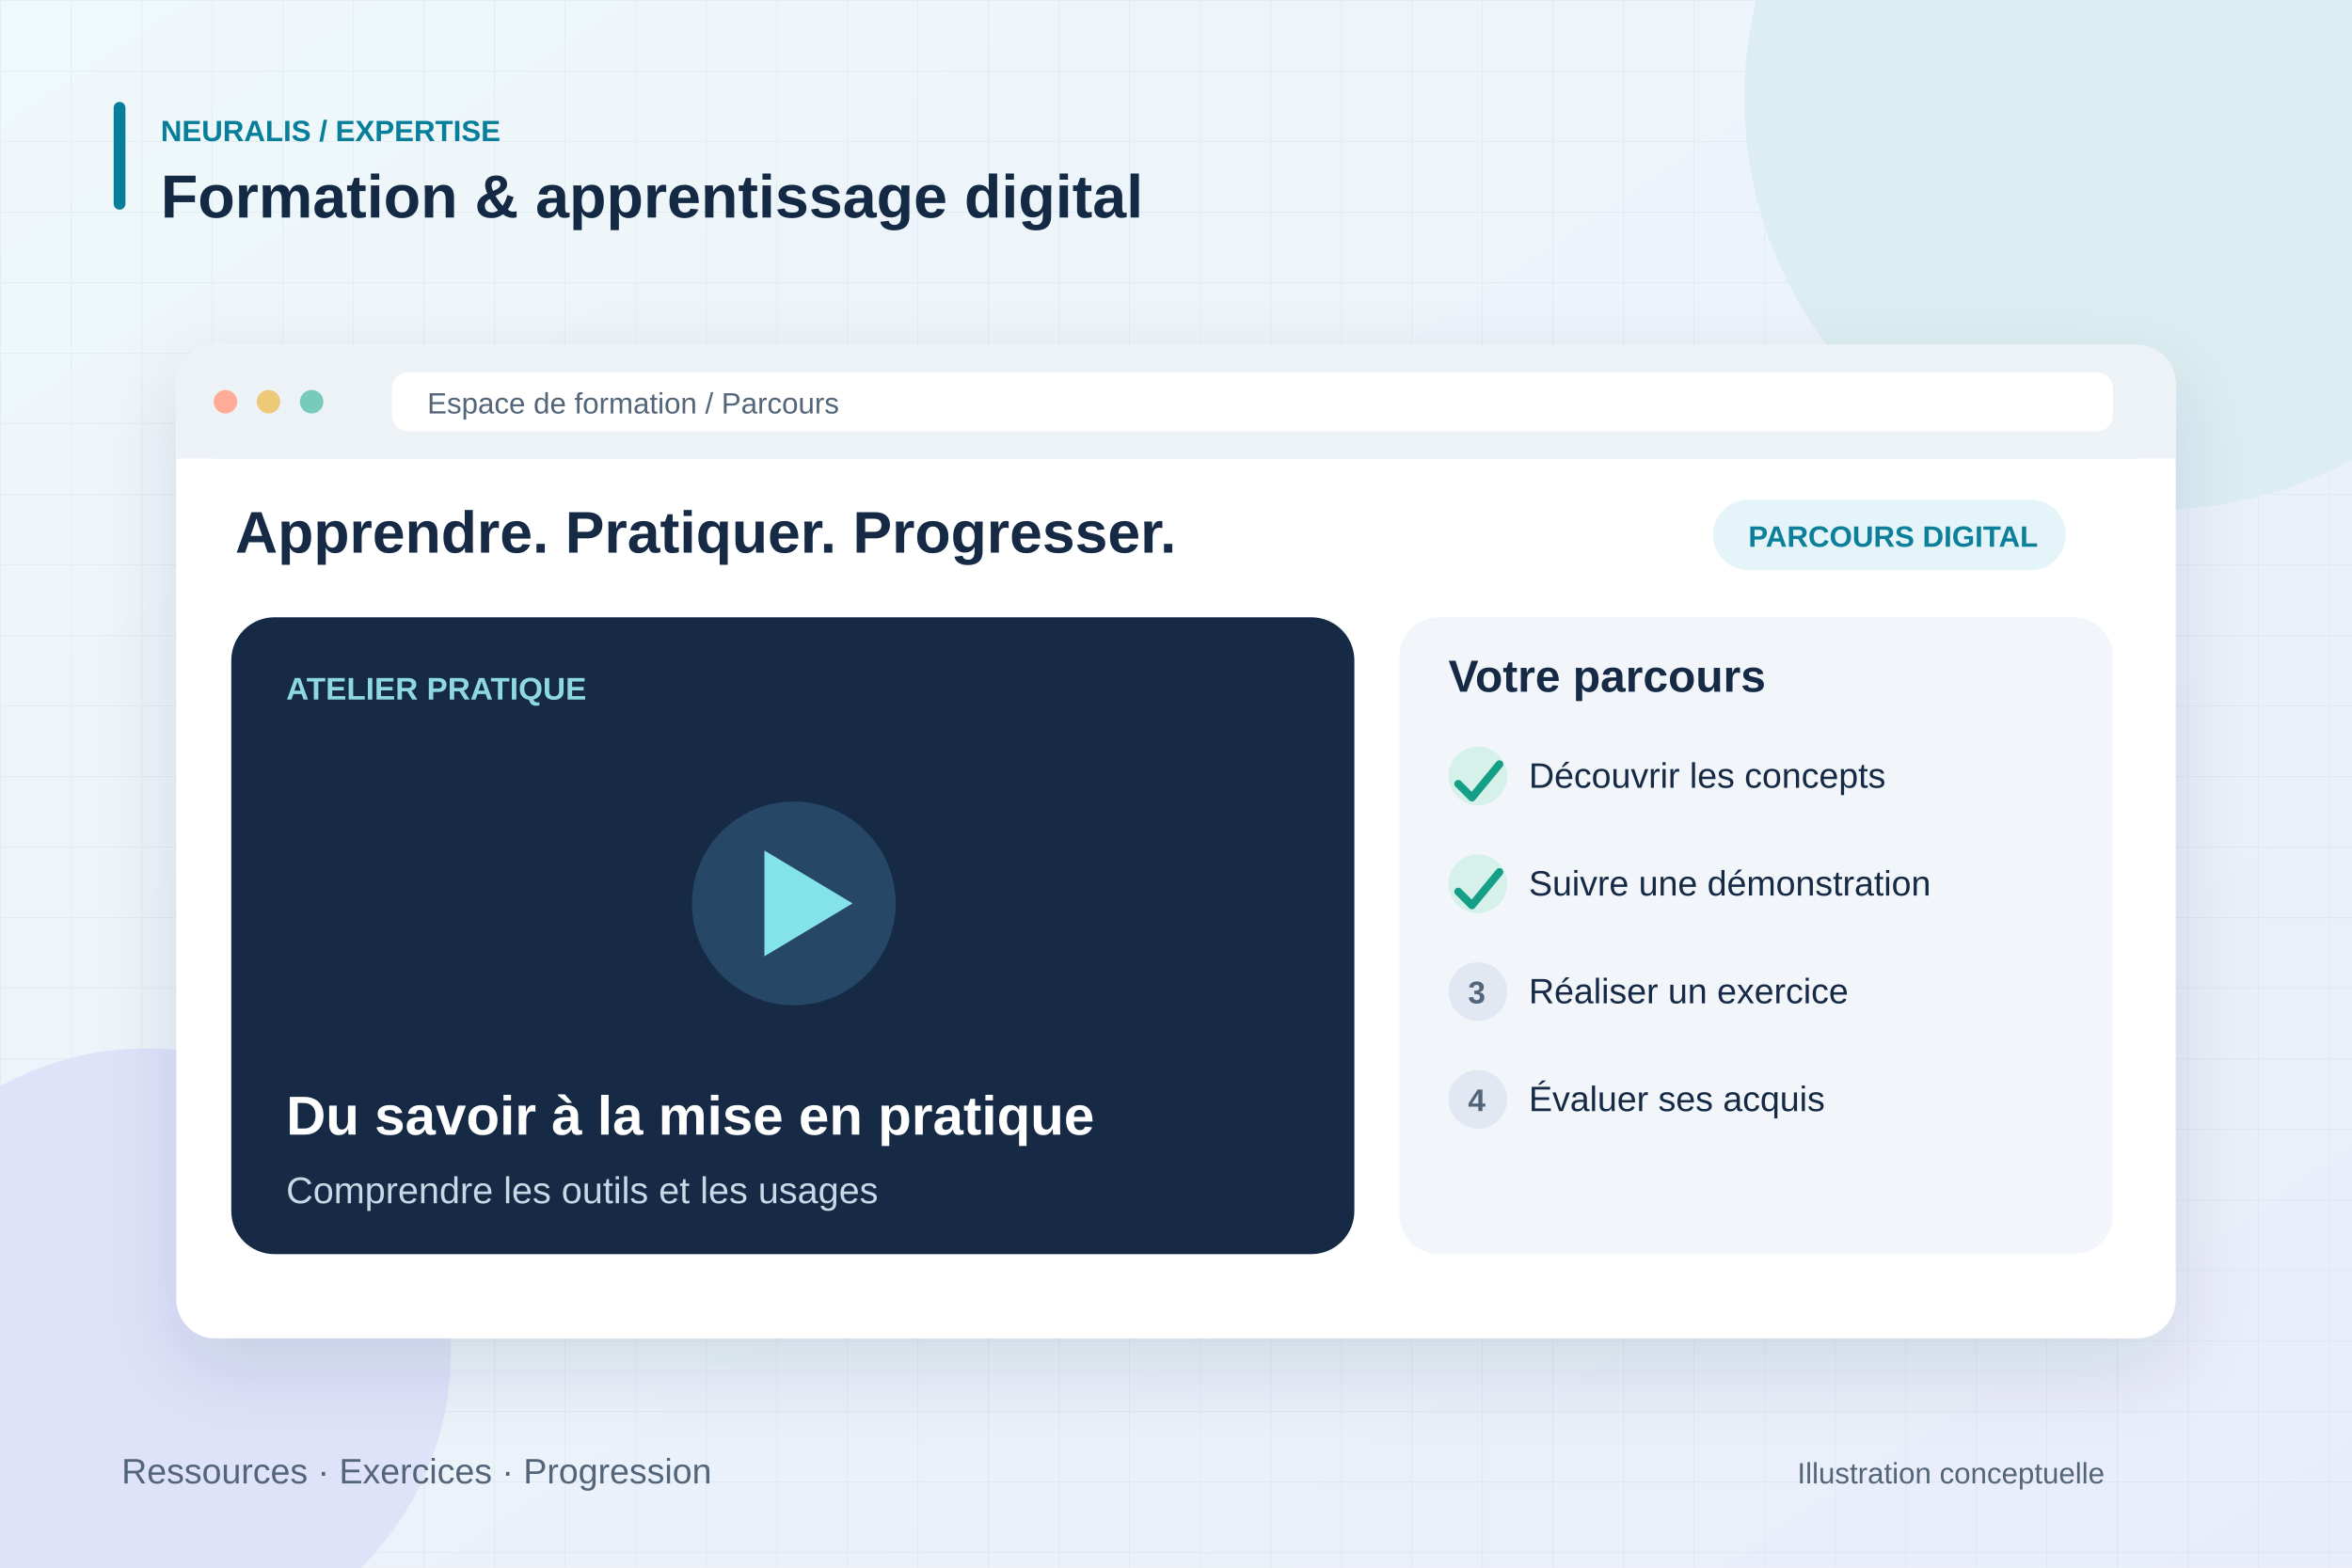
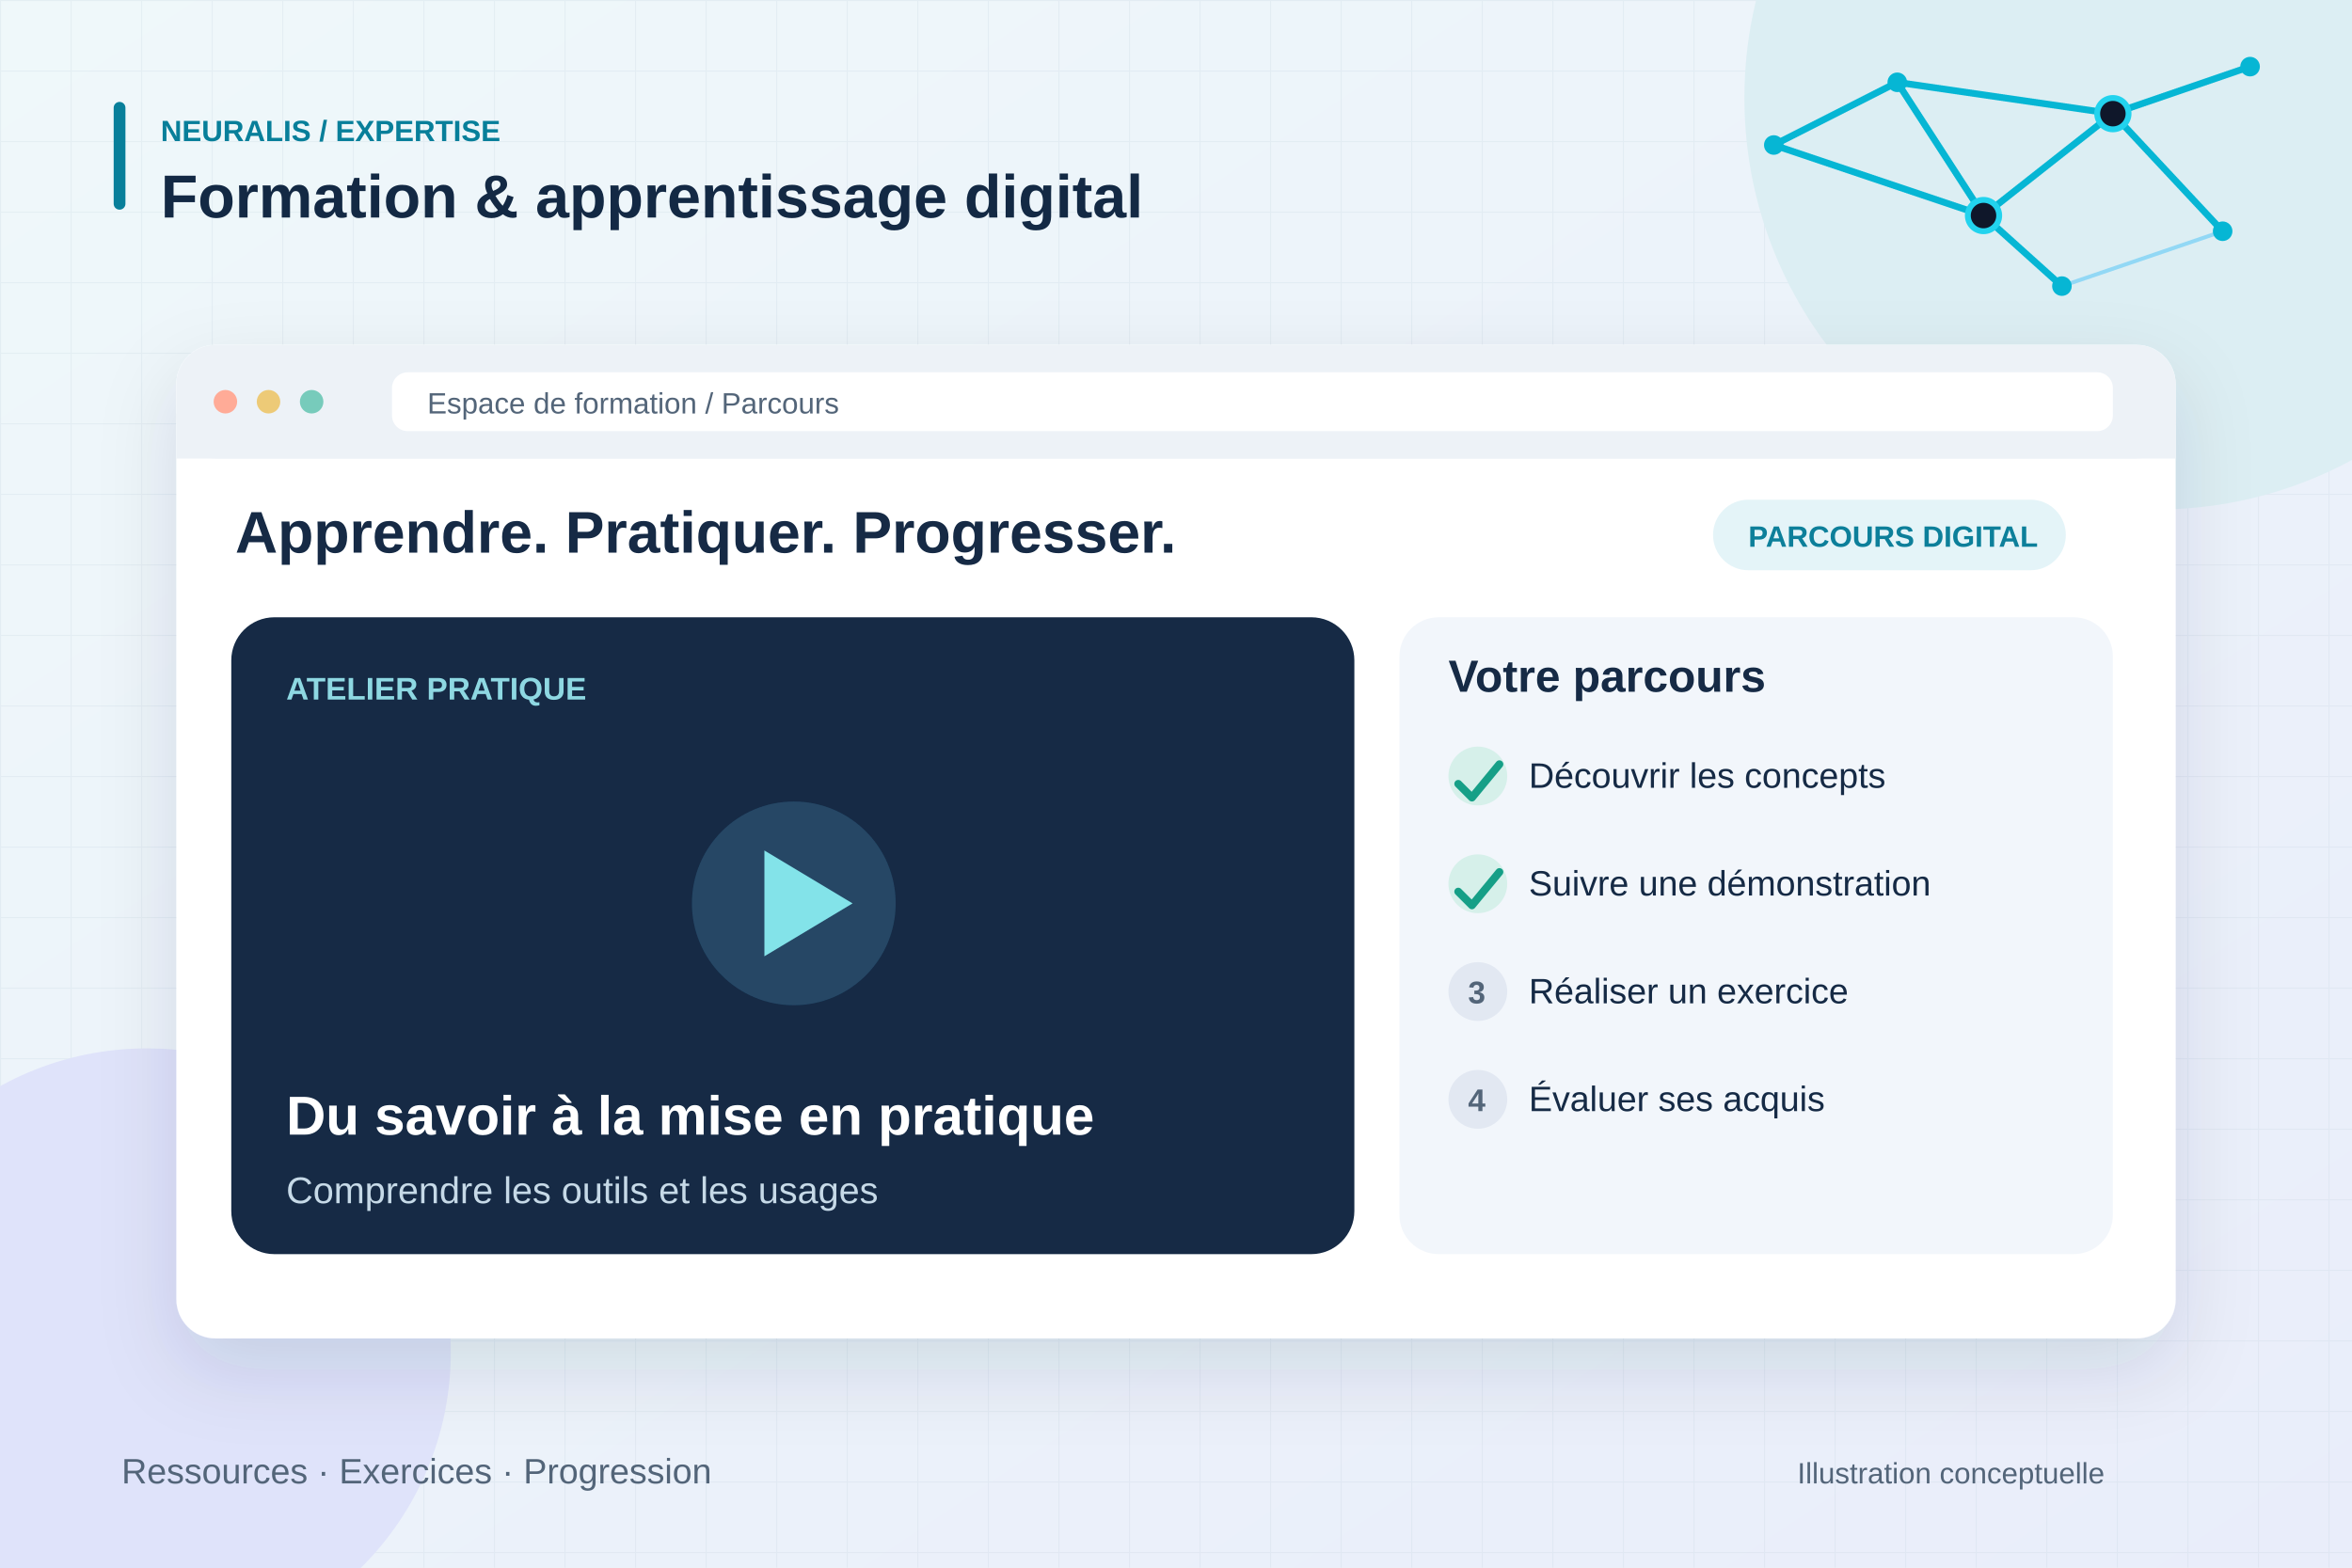
<svg xmlns="http://www.w3.org/2000/svg" width="1200" height="800" viewBox="0 0 1200 800" role="img" aria-labelledby="title desc">
  <defs>
    <linearGradient id="bg" x2="1" y2="1">
      <stop stop-color="#eff8fa" />
      <stop offset="1" stop-color="#e9edfa" />
    </linearGradient>
    <pattern id="grid" width="36" height="36" patternUnits="userSpaceOnUse">
      <path d="M36 0H0V36" fill="none" stroke="#bbcdda" stroke-width="1" opacity=".23" />
    </pattern>
    <filter id="shadow" x="-30%" y="-30%" width="160%" height="170%">
      <feDropShadow dx="0" dy="16" stdDeviation="20" flood-color="#16334c" flood-opacity=".12" />
    </filter>
  </defs>
  <rect x="0" y="0" width="1200" height="800" rx="0" fill="url(#bg)" />
  <rect x="0" y="0" width="1200" height="800" rx="0" fill="url(#grid)" />
  <circle cx="1100" cy="50" r="210" fill="#dceef3" />
  <circle cx="75" cy="690" r="155" fill="#dfe3fa" />
  <rect x="58" y="52" width="6" height="55" rx="3" fill="#087f9a" />
  <text x="82" y="72" font-family="Arial, Helvetica, sans-serif" font-size="15" font-weight="700" fill="#087f9a">NEURALIS / EXPERTISE</text>
  <text x="82" y="111" font-family="Arial, Helvetica, sans-serif" font-size="31" font-weight="700" fill="#132944">Formation &amp; apprentissage digital</text>
  <g filter="url(#shadow)">
    <rect x="90" y="176" width="1020" height="507" rx="20" fill="#fff" />
    <rect x="90" y="176" width="1020" height="58" rx="20" fill="#edf2f7" />
    <rect x="90" y="211" width="1020" height="23" rx="0" fill="#edf2f7" />
    <circle cx="115" cy="205" r="6" fill="#ffab97" />
    <circle cx="137" cy="205" r="6" fill="#edca77" />
    <circle cx="159" cy="205" r="6" fill="#77cbbb" />
    <rect x="200" y="190" width="878" height="30" rx="8" fill="#fff" />
    <text x="218" y="211" font-family="Arial, Helvetica, sans-serif" font-size="15" font-weight="500" fill="#536579">Espace de formation / Parcours</text>
    <text x="120" y="282" font-family="Arial, Helvetica, sans-serif" font-size="30" font-weight="700" fill="#132944">Apprendre. Pratiquer. Progresser.</text>
    <rect x="874" y="255" width="180" height="36" rx="18" fill="#e4f4f8" />
    <text x="892" y="279" font-family="Arial, Helvetica, sans-serif" font-size="15" font-weight="700" fill="#087f9a">PARCOURS DIGITAL</text>
    <rect x="118" y="315" width="573" height="325" rx="22" fill="#132944" />
    <circle cx="405" cy="461" r="52" fill="#254665" />
    <path d="M390 434l45 27-45 27Z" fill="#83e3e9" />
    <text x="146" y="357" font-family="Arial, Helvetica, sans-serif" font-size="16" font-weight="700" fill="#8ed8e2">ATELIER PRATIQUE</text>
    <text x="146" y="579" font-family="Arial, Helvetica, sans-serif" font-size="28" font-weight="700" fill="#fff">Du savoir à la mise en pratique</text>
    <text x="146" y="614" font-family="Arial, Helvetica, sans-serif" font-size="19" font-weight="500" fill="#c6d9e7">Comprendre les outils et les usages</text>
    <rect x="714" y="315" width="364" height="325" rx="20" fill="#f2f6fb" />
    <text x="739" y="353" font-family="Arial, Helvetica, sans-serif" font-size="23" font-weight="700" fill="#132944">Votre parcours</text>
    <circle cx="754" cy="396" r="15" fill="#d6f0ea" />
    <path d="M744 400l7 7 14-17" fill="none" stroke="#169f87" stroke-width="4" stroke-linecap="round" stroke-linejoin="round" />
    <text x="780" y="402" font-family="Arial, Helvetica, sans-serif" font-size="18" font-weight="500" fill="#132944">Découvrir les concepts</text>
    <circle cx="754" cy="451" r="15" fill="#d6f0ea" />
    <path d="M744 455l7 7 14-17" fill="none" stroke="#169f87" stroke-width="4" stroke-linecap="round" stroke-linejoin="round" />
    <text x="780" y="457" font-family="Arial, Helvetica, sans-serif" font-size="18" font-weight="500" fill="#132944">Suivre une démonstration</text>
    <circle cx="754" cy="506" r="15" fill="#e2e8f2" />
    <text x="749" y="512" font-family="Arial, Helvetica, sans-serif" font-size="16" font-weight="700" fill="#536579">3</text>
    <text x="780" y="512" font-family="Arial, Helvetica, sans-serif" font-size="18" font-weight="500" fill="#132944">Réaliser un exercice</text>
    <circle cx="754" cy="561" r="15" fill="#e2e8f2" />
    <text x="749" y="567" font-family="Arial, Helvetica, sans-serif" font-size="16" font-weight="700" fill="#536579">4</text>
    <text x="780" y="567" font-family="Arial, Helvetica, sans-serif" font-size="18" font-weight="500" fill="#132944">Évaluer ses acquis</text>
  </g>
  <text x="62" y="757" font-family="Arial, Helvetica, sans-serif" font-size="18" font-weight="500" fill="#536579">Ressources · Exercices · Progression</text>
  <text x="917" y="757" font-family="Arial, Helvetica, sans-serif" font-size="15" font-weight="500" fill="#536579">Illustration conceptuelle</text>
+   <g id="neural-pulse" aria-hidden="true">
+     <style>#neural-pulse .np-edge{fill:none;stroke:#38bdf8;stroke-width:2;opacity:.45}#neural-pulse .np-signal{fill:none;stroke:#06b6d4;stroke-width:3.5;stroke-linecap:round;stroke-dasharray:.14 .86;stroke-dashoffset:1;animation:np-travel 3.6s linear infinite}#neural-pulse .np-signal:nth-of-type(2){animation-delay:-1.2s;animation-duration:4.2s}#neural-pulse .np-signal:nth-of-type(3){animation-delay:-2.4s}#neural-pulse .np-node{fill:#06b6d4;transform-box:fill-box;transform-origin:center;animation:np-pulse 2.8s ease-in-out infinite alternate}#neural-pulse .np-hub{fill:#0f172a;stroke:#22d3ee;stroke-width:3}@keyframes np-travel{0%{stroke-dashoffset:1;opacity:0}15%,85%{opacity:1}100%{stroke-dashoffset:0;opacity:0}}@keyframes np-pulse{from{opacity:.55;transform:scale(.85)}to{opacity:1;transform:scale(1.15)}}@media (prefers-reduced-motion: reduce){#neural-pulse *{animation:none!important}#neural-pulse .np-signal{opacity:0}}</style>
+     <g>
+       <path class="np-edge" d="M905 74L968 42" />
+       <path class="np-edge" d="M905 74L1012 110" />
+       <path class="np-edge" d="M968 42L1012 110" />
+       <path class="np-edge" d="M968 42L1078 58" />
+       <path class="np-edge" d="M1012 110L1078 58" />
+       <path class="np-edge" d="M1012 110L1052 146" />
+       <path class="np-edge" d="M1078 58L1134 118" />
+       <path class="np-edge" d="M1078 58L1148 34" />
+       <path class="np-edge" d="M1134 118L1052 146" />
+     </g>
+     <g>
+       <path class="np-signal" pathLength="1" d="M905 74L1012 110L1078 58L1134 118" />
+       <path class="np-signal" pathLength="1" d="M968 42L1078 58L1148 34" />
+       <path class="np-signal" pathLength="1" d="M905 74L968 42L1012 110L1052 146" />
+     </g>
+     <g>
+       <circle class="np-node" cx="905" cy="74" r="5" style="animation-delay:0.0s" />
+       <circle class="np-node" cx="968" cy="42" r="5" style="animation-delay:-0.4s" />
+       <circle class="np-node np-hub" cx="1012" cy="110" r="8" style="animation-delay:-0.8s" />
+       <circle class="np-node np-hub" cx="1078" cy="58" r="8" style="animation-delay:-1.2s" />
+       <circle class="np-node" cx="1134" cy="118" r="5" style="animation-delay:-1.6s" />
+       <circle class="np-node" cx="1052" cy="146" r="5" style="animation-delay:-2.0s" />
+       <circle class="np-node" cx="1148" cy="34" r="5" style="animation-delay:-2.4s" />
+     </g>
+   </g>
</svg>
